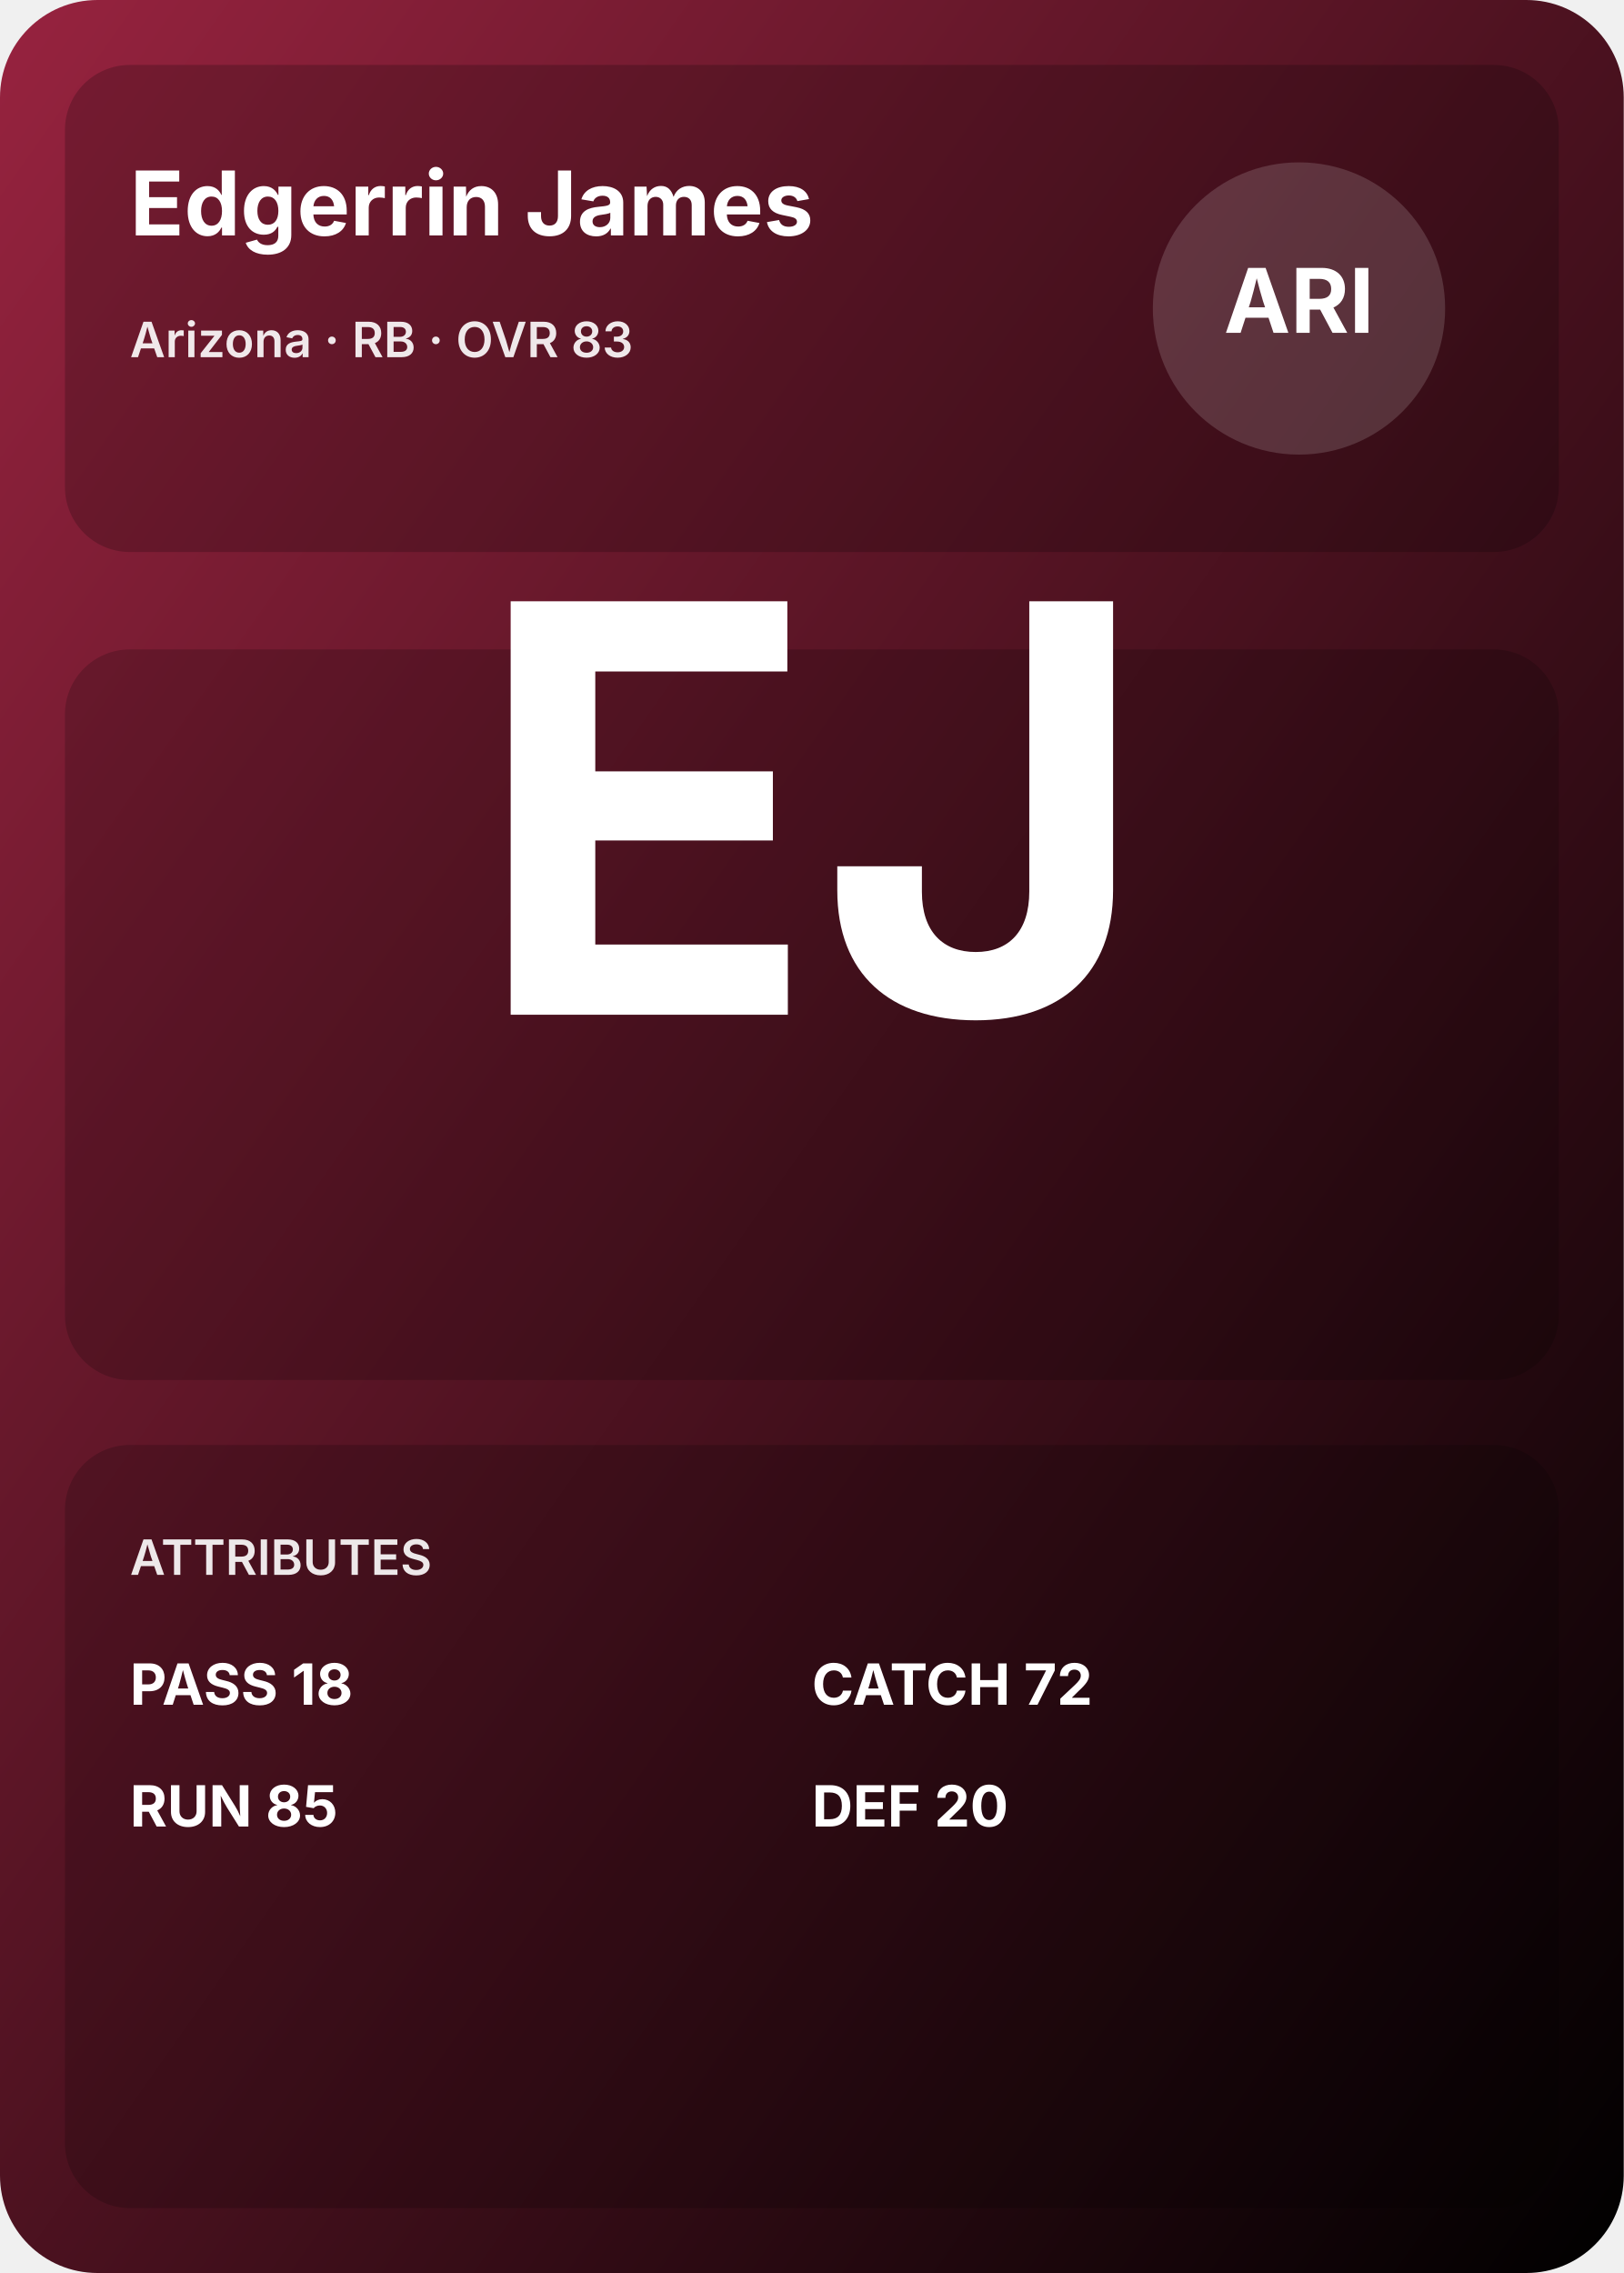
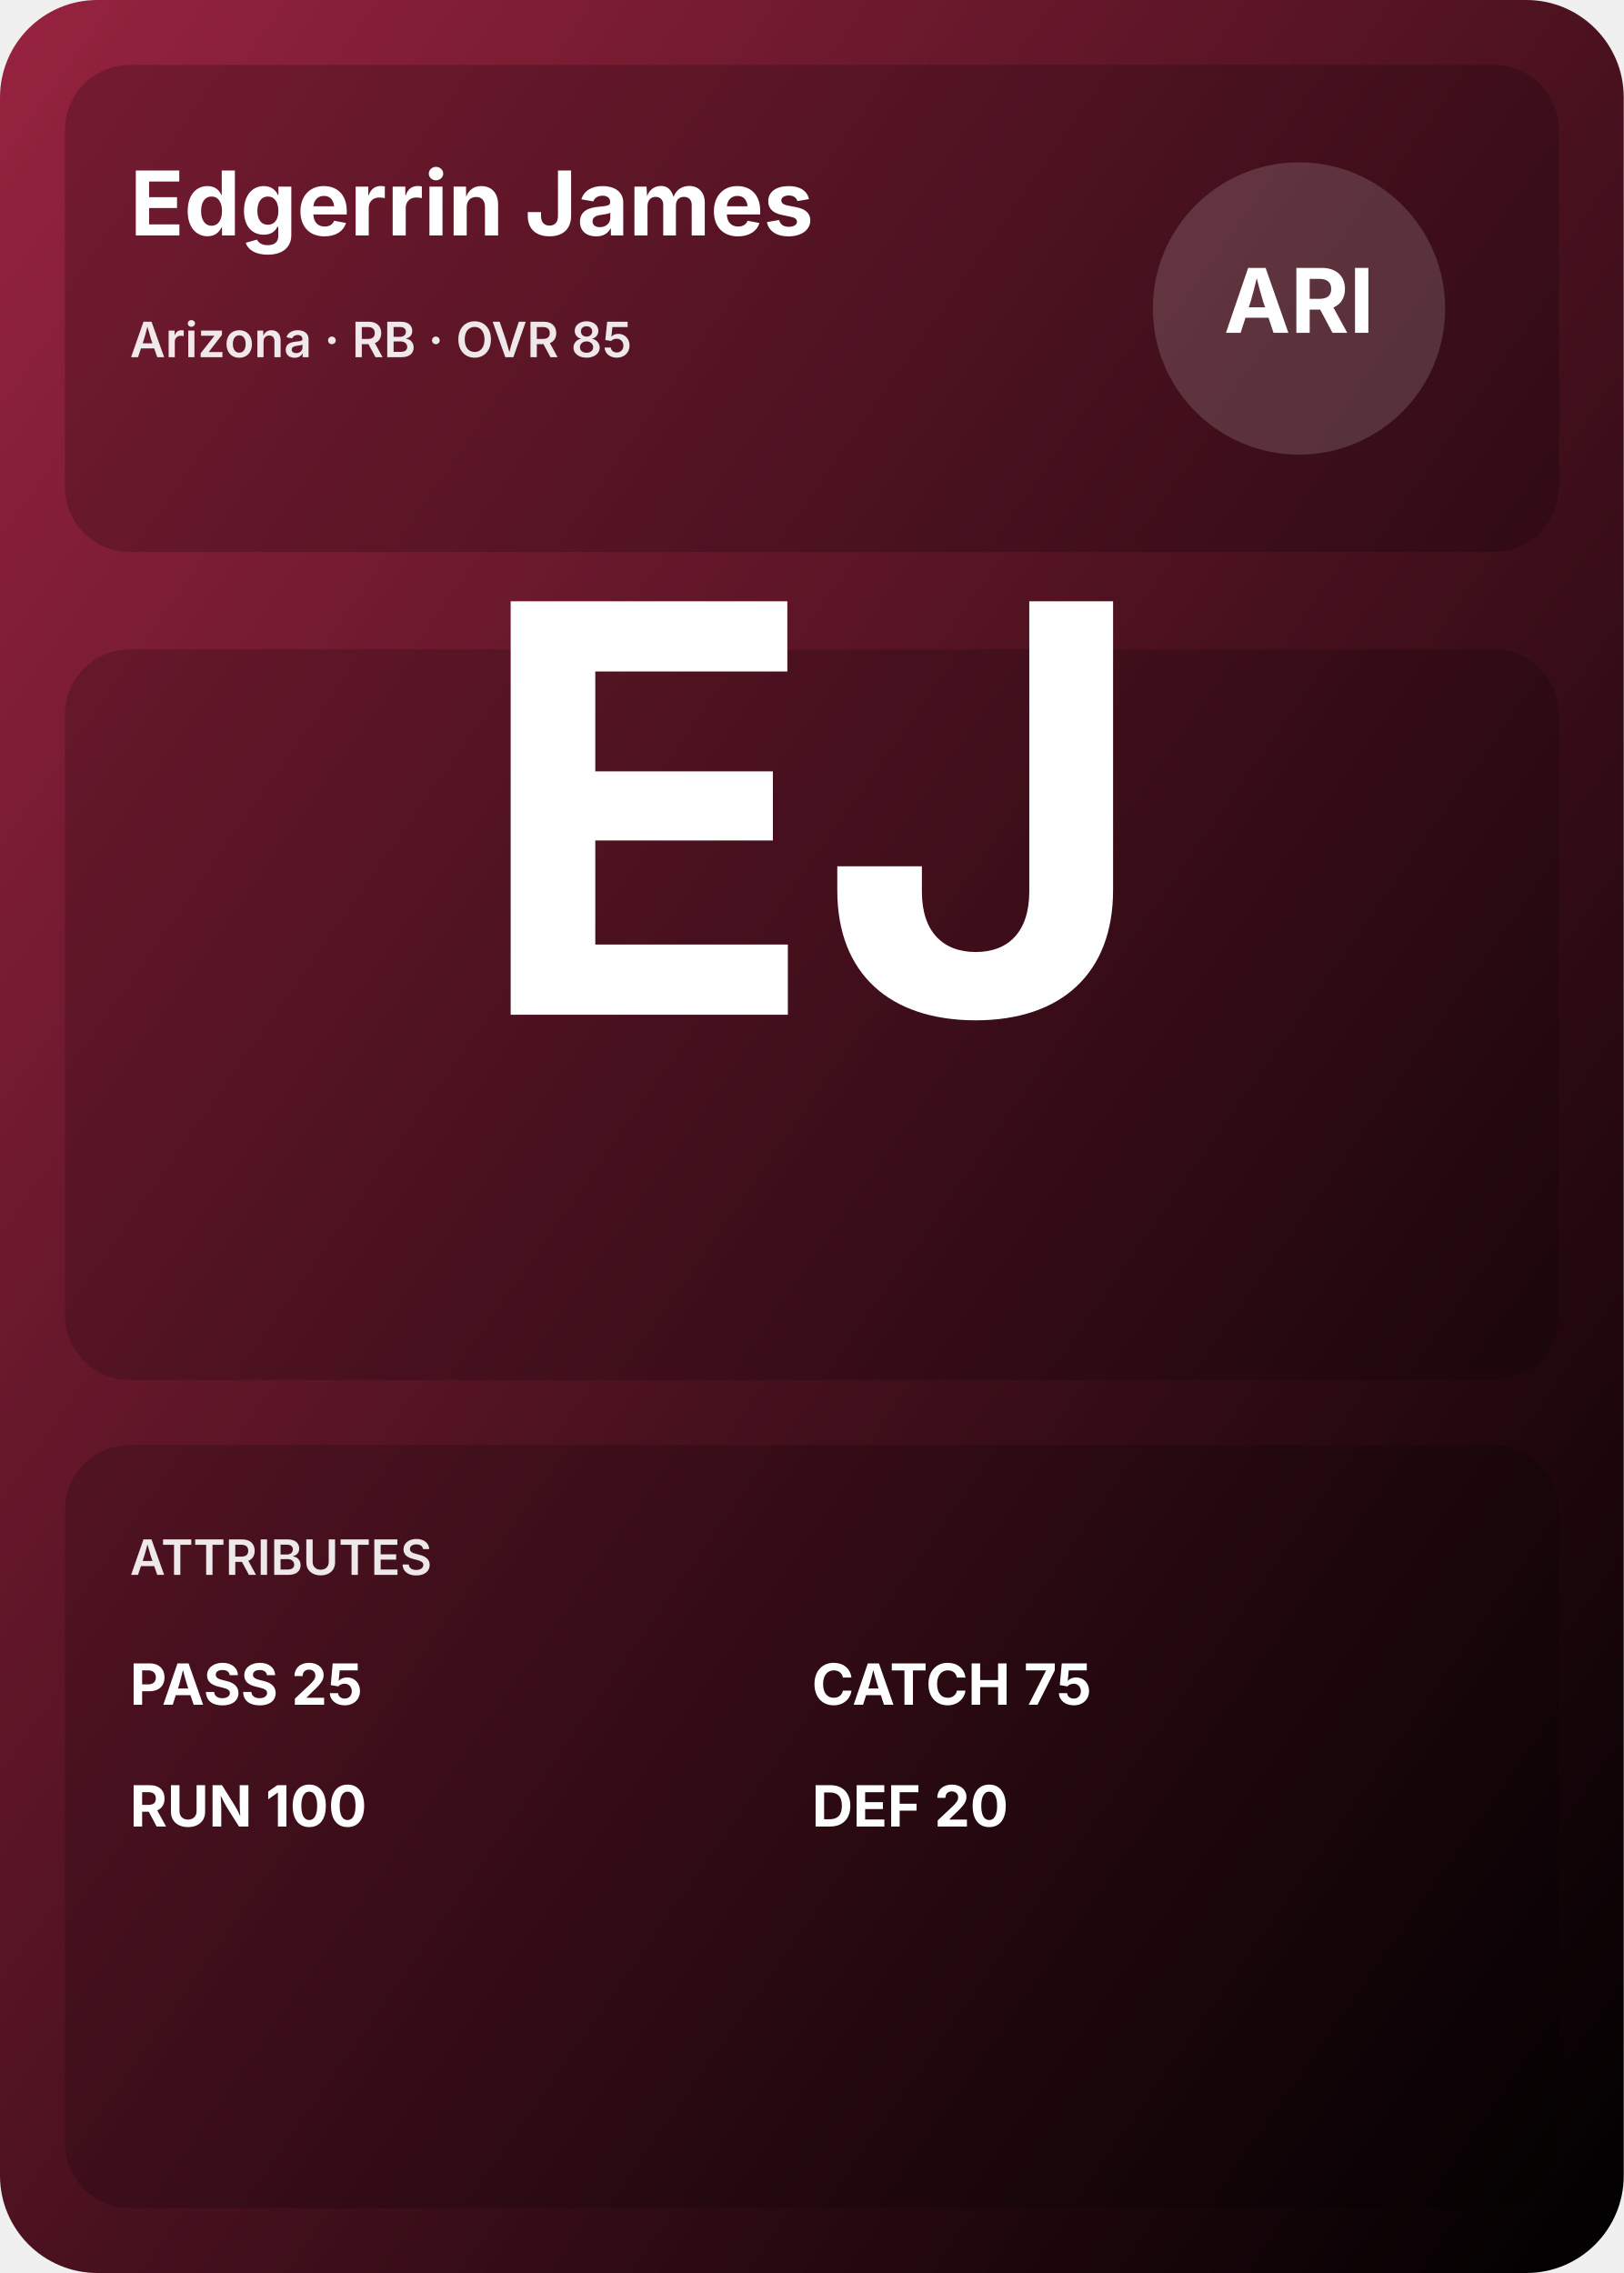
<svg xmlns="http://www.w3.org/2000/svg" viewBox="0 0 400 560">
  <defs>
    <style>
    .title { font: 700 22px Inter, system-ui, -apple-system, Segoe UI, Roboto; fill: #fff; }
    .label { font: 600 12px Inter, system-ui, -apple-system, Segoe UI, Roboto; fill: #fff; opacity: .9; }
    .stat  { font: 700 14px Inter, system-ui, -apple-system, Segoe UI, Roboto; fill: #fff; }
</style>
    <linearGradient id="bg" x1="0" y1="0" x2="1" y2="1">
      <stop offset="0%" stop-color="#97233F" />
      <stop offset="100%" stop-color="#000000" />
    </linearGradient>
  </defs>
  <rect x="0" y="0" width="400" height="560" rx="24" fill="url(#bg)" />
  <rect x="16" y="16" width="368" height="120" rx="16" fill="rgba(0,0,0,.2)" />
  <text x="32" y="58" class="title">Edgerrin James</text>
-   <text x="32" y="88" class="label">Arizona · RB · OVR 83</text>
-   <g transform="translate(0,0)">
+   <text x="32" y="88" class="label">Arizona · RB · OVR 85</text>
+   <g>
    <circle cx="320" cy="76" r="36" fill="rgba(255,255,255,.15)" />
    <text x="320" y="82" text-anchor="middle" class="title">ARI</text>
  </g>
-   <g transform="translate(0,0)">
+   <g>
    <rect x="16" y="160" width="368" height="180" rx="16" fill="rgba(0,0,0,.18)" />
    <text x="200" y="250" text-anchor="middle" class="title" style="font-size:140px">EJ</text>
  </g>
-   <g transform="translate(0,0)">
+   <g>
    <rect x="16" y="356" width="368" height="188" rx="16" fill="rgba(0,0,0,.18)" />
    <text x="32" y="388" class="label">ATTRIBUTES</text>
-     <text x="32" y="420" class="stat">PASS 18</text>
-     <text x="32" y="450" class="stat">RUN 85</text>
-     <text x="200" y="420" class="stat">CATCH 72</text>
+     <text x="32" y="420" class="stat">PASS 25</text>
+     <text x="32" y="450" class="stat">RUN 100</text>
+     <text x="200" y="420" class="stat">CATCH 75</text>
    <text x="200" y="450" class="stat">DEF 20</text>
  </g>
</svg>
